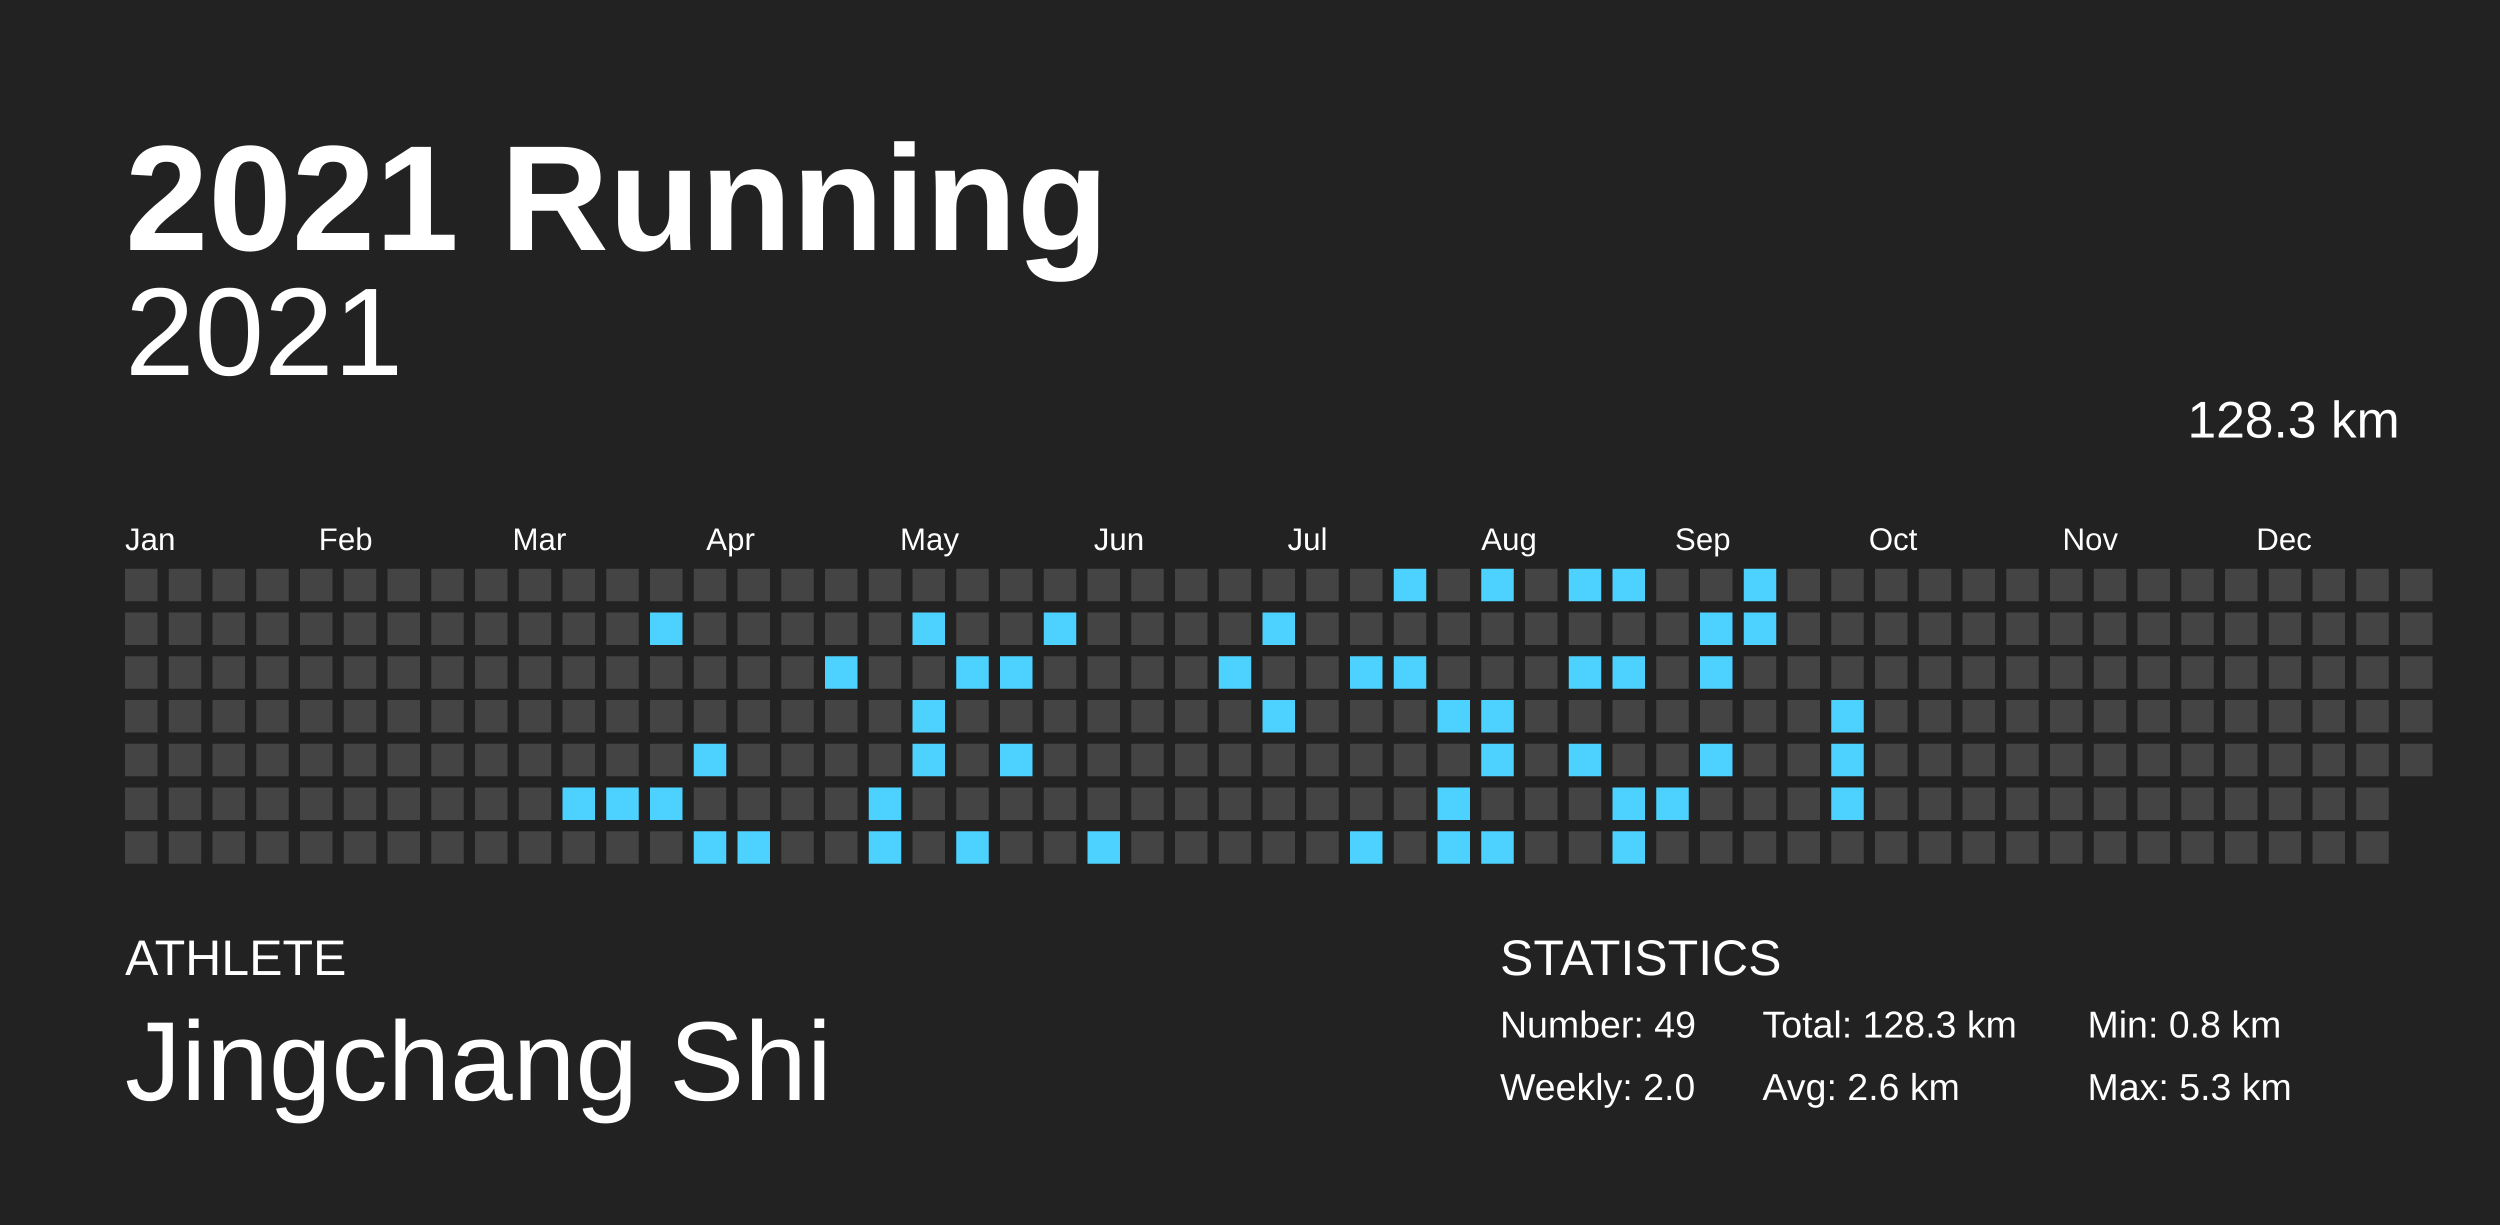
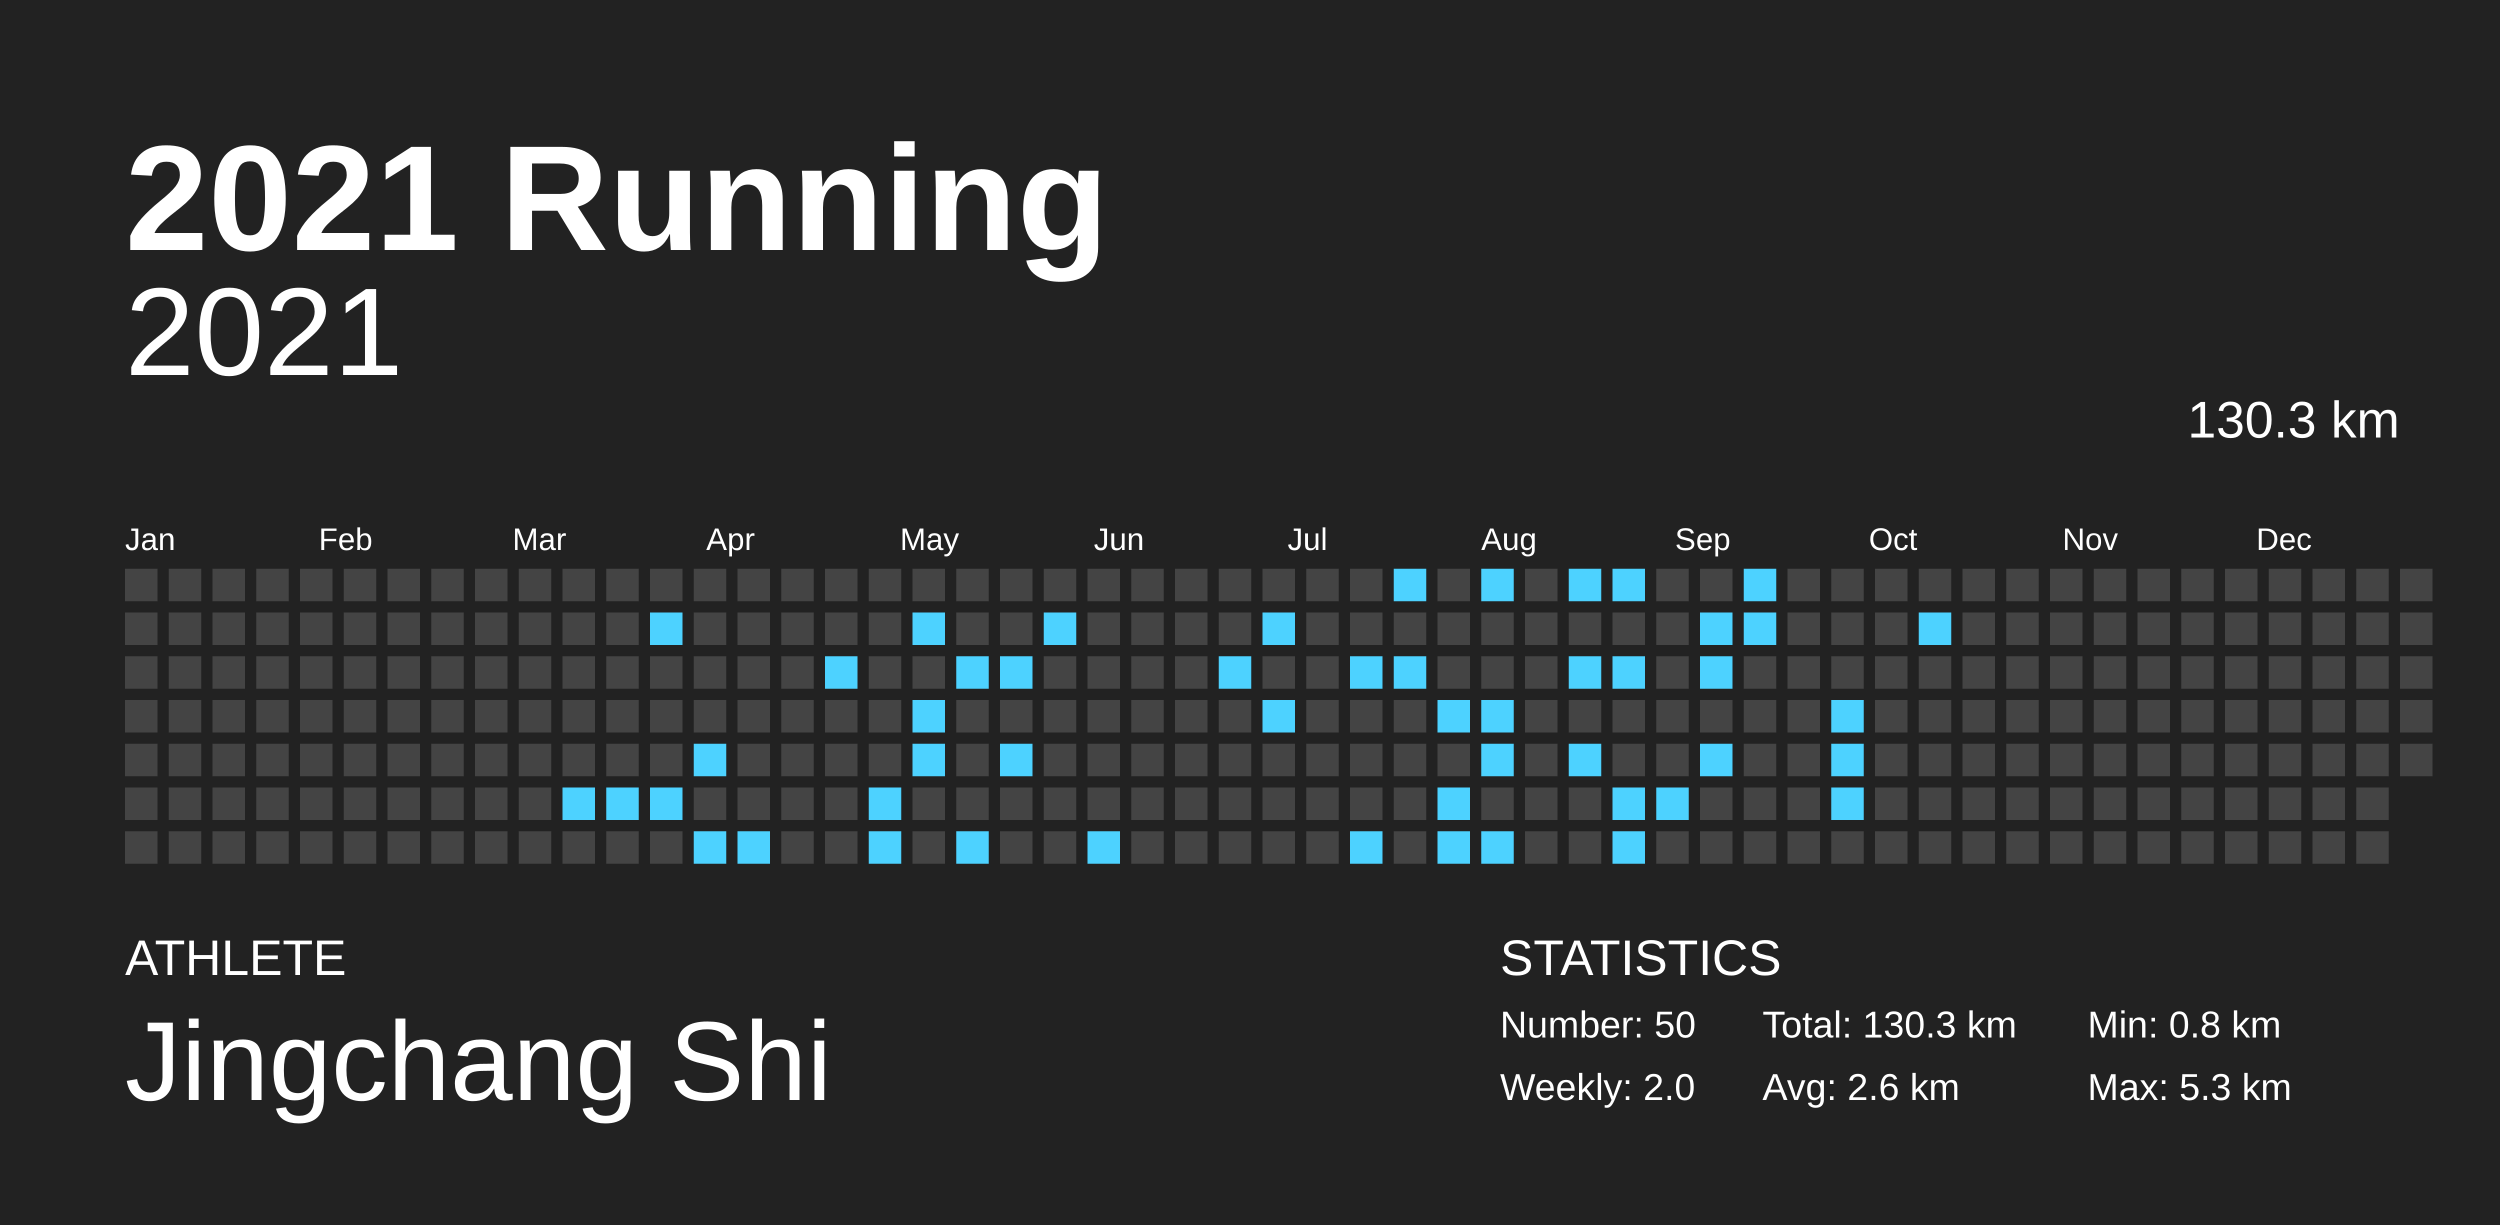
<svg xmlns="http://www.w3.org/2000/svg" baseProfile="full" height="98mm" version="1.1" viewBox="0,0,200,98" width="200mm">
  <defs />
  <rect fill="#222222" height="98" width="200" x="0" y="0" />
  <text fill="#FFFFFF" style="font-size:12px; font-family:Arial; font-weight:bold;" x="10" y="20">2021 Running</text>
  <text fill="#FFFFFF" style="font-size:4px; font-family:Arial" x="10" y="78">ATHLETE</text>
  <text fill="#FFFFFF" style="font-size:9px; font-family:Arial" x="10" y="88">Jingchang Shi</text>
  <text fill="#FFFFFF" style="font-size:4px; font-family:Arial" x="120" y="78">STATISTICS</text>
-   <text fill="#FFFFFF" style="font-size:3px; font-family:Arial" x="120" y="83">Number: 49</text>
+   <text fill="#FFFFFF" style="font-size:3px; font-family:Arial" x="120" y="83">Number: 50</text>
  <text fill="#FFFFFF" style="font-size:3px; font-family:Arial" x="120" y="88">Weekly: 2.0</text>
-   <text fill="#FFFFFF" style="font-size:3px; font-family:Arial" x="141" y="83">Total: 128.3 km</text>
+   <text fill="#FFFFFF" style="font-size:3px; font-family:Arial" x="141" y="83">Total: 130.3 km</text>
  <text fill="#FFFFFF" style="font-size:3px; font-family:Arial" x="141" y="88">Avg: 2.6 km</text>
  <text fill="#FFFFFF" style="font-size:3px; font-family:Arial" x="167" y="83">Min: 0.8 km</text>
  <text fill="#FFFFFF" style="font-size:3px; font-family:Arial" x="167" y="88">Max: 5.3 km</text>
  <text alignment-baseline="hanging" fill="#FFFFFF" style="font-size:10.0px; font-family:Arial;" x="10" y="30">2021</text>
-   <text alignment-baseline="hanging" fill="#FFFFFF" style="font-size:4.125px; font-family:Arial;" x="175" y="35">128.3 km</text>
+   <text alignment-baseline="hanging" fill="#FFFFFF" style="font-size:4.125px; font-family:Arial;" x="175" y="35">130.3 km</text>
  <text fill="#FFFFFF" style="font-size:2.5px; font-family:Arial" x="10.0" y="44">Jan</text>
  <text fill="#FFFFFF" style="font-size:2.5px; font-family:Arial" x="25.5" y="44">Feb</text>
  <text fill="#FFFFFF" style="font-size:2.5px; font-family:Arial" x="41.0" y="44">Mar</text>
  <text fill="#FFFFFF" style="font-size:2.5px; font-family:Arial" x="56.5" y="44">Apr</text>
  <text fill="#FFFFFF" style="font-size:2.5px; font-family:Arial" x="72.0" y="44">May</text>
  <text fill="#FFFFFF" style="font-size:2.5px; font-family:Arial" x="87.5" y="44">Jun</text>
  <text fill="#FFFFFF" style="font-size:2.5px; font-family:Arial" x="103.0" y="44">Jul</text>
  <text fill="#FFFFFF" style="font-size:2.5px; font-family:Arial" x="118.5" y="44">Aug</text>
  <text fill="#FFFFFF" style="font-size:2.5px; font-family:Arial" x="134.0" y="44">Sep</text>
  <text fill="#FFFFFF" style="font-size:2.5px; font-family:Arial" x="149.5" y="44">Oct</text>
  <text fill="#FFFFFF" style="font-size:2.5px; font-family:Arial" x="165.0" y="44">Nov</text>
  <text fill="#FFFFFF" style="font-size:2.5px; font-family:Arial" x="180.5" y="44">Dec</text>
  <rect fill="#444444" height="2.6" width="2.6" x="10.0" y="45.5" />
  <rect fill="#444444" height="2.6" width="2.6" x="10.0" y="49.0" />
  <rect fill="#444444" height="2.6" width="2.6" x="10.0" y="52.5" />
  <rect fill="#444444" height="2.6" width="2.6" x="10.0" y="56.0" />
  <rect fill="#444444" height="2.6" width="2.6" x="10.0" y="59.5" />
  <rect fill="#444444" height="2.6" width="2.6" x="10.0" y="63.0" />
  <rect fill="#444444" height="2.6" width="2.6" x="10.0" y="66.5" />
  <rect fill="#444444" height="2.6" width="2.6" x="13.5" y="45.5" />
  <rect fill="#444444" height="2.6" width="2.6" x="13.5" y="49.0" />
  <rect fill="#444444" height="2.6" width="2.6" x="13.5" y="52.5" />
  <rect fill="#444444" height="2.6" width="2.6" x="13.5" y="56.0" />
  <rect fill="#444444" height="2.6" width="2.6" x="13.5" y="59.5" />
  <rect fill="#444444" height="2.6" width="2.6" x="13.5" y="63.0" />
  <rect fill="#444444" height="2.6" width="2.6" x="13.5" y="66.5" />
  <rect fill="#444444" height="2.6" width="2.6" x="17.0" y="45.5" />
  <rect fill="#444444" height="2.6" width="2.6" x="17.0" y="49.0" />
  <rect fill="#444444" height="2.6" width="2.6" x="17.0" y="52.5" />
  <rect fill="#444444" height="2.6" width="2.6" x="17.0" y="56.0" />
  <rect fill="#444444" height="2.6" width="2.6" x="17.0" y="59.5" />
  <rect fill="#444444" height="2.6" width="2.6" x="17.0" y="63.0" />
  <rect fill="#444444" height="2.6" width="2.6" x="17.0" y="66.5" />
  <rect fill="#444444" height="2.6" width="2.6" x="20.5" y="45.5" />
  <rect fill="#444444" height="2.6" width="2.6" x="20.5" y="49.0" />
  <rect fill="#444444" height="2.6" width="2.6" x="20.5" y="52.5" />
  <rect fill="#444444" height="2.6" width="2.6" x="20.5" y="56.0" />
  <rect fill="#444444" height="2.6" width="2.6" x="20.5" y="59.5" />
  <rect fill="#444444" height="2.6" width="2.6" x="20.5" y="63.0" />
  <rect fill="#444444" height="2.6" width="2.6" x="20.5" y="66.5" />
  <rect fill="#444444" height="2.6" width="2.6" x="24.0" y="45.5" />
  <rect fill="#444444" height="2.6" width="2.6" x="24.0" y="49.0" />
  <rect fill="#444444" height="2.6" width="2.6" x="24.0" y="52.5" />
  <rect fill="#444444" height="2.6" width="2.6" x="24.0" y="56.0" />
  <rect fill="#444444" height="2.6" width="2.6" x="24.0" y="59.5" />
  <rect fill="#444444" height="2.6" width="2.6" x="24.0" y="63.0" />
  <rect fill="#444444" height="2.6" width="2.6" x="24.0" y="66.5" />
  <rect fill="#444444" height="2.6" width="2.6" x="27.5" y="45.5" />
  <rect fill="#444444" height="2.6" width="2.6" x="27.5" y="49.0" />
  <rect fill="#444444" height="2.6" width="2.6" x="27.5" y="52.5" />
  <rect fill="#444444" height="2.6" width="2.6" x="27.5" y="56.0" />
  <rect fill="#444444" height="2.6" width="2.6" x="27.5" y="59.5" />
  <rect fill="#444444" height="2.6" width="2.6" x="27.5" y="63.0" />
  <rect fill="#444444" height="2.6" width="2.6" x="27.5" y="66.5" />
  <rect fill="#444444" height="2.6" width="2.6" x="31.0" y="45.5" />
  <rect fill="#444444" height="2.6" width="2.6" x="31.0" y="49.0" />
  <rect fill="#444444" height="2.6" width="2.6" x="31.0" y="52.5" />
  <rect fill="#444444" height="2.6" width="2.6" x="31.0" y="56.0" />
  <rect fill="#444444" height="2.6" width="2.6" x="31.0" y="59.5" />
  <rect fill="#444444" height="2.6" width="2.6" x="31.0" y="63.0" />
  <rect fill="#444444" height="2.6" width="2.6" x="31.0" y="66.5" />
  <rect fill="#444444" height="2.6" width="2.6" x="34.5" y="45.5" />
  <rect fill="#444444" height="2.6" width="2.6" x="34.5" y="49.0" />
  <rect fill="#444444" height="2.6" width="2.6" x="34.5" y="52.5" />
  <rect fill="#444444" height="2.6" width="2.6" x="34.5" y="56.0" />
  <rect fill="#444444" height="2.6" width="2.6" x="34.5" y="59.5" />
  <rect fill="#444444" height="2.6" width="2.6" x="34.5" y="63.0" />
  <rect fill="#444444" height="2.6" width="2.6" x="34.5" y="66.5" />
  <rect fill="#444444" height="2.6" width="2.6" x="38.0" y="45.5" />
  <rect fill="#444444" height="2.6" width="2.6" x="38.0" y="49.0" />
  <rect fill="#444444" height="2.6" width="2.6" x="38.0" y="52.5" />
  <rect fill="#444444" height="2.6" width="2.6" x="38.0" y="56.0" />
  <rect fill="#444444" height="2.6" width="2.6" x="38.0" y="59.5" />
  <rect fill="#444444" height="2.6" width="2.6" x="38.0" y="63.0" />
  <rect fill="#444444" height="2.6" width="2.6" x="38.0" y="66.5" />
  <rect fill="#444444" height="2.6" width="2.6" x="41.5" y="45.5" />
  <rect fill="#444444" height="2.6" width="2.6" x="41.5" y="49.0" />
  <rect fill="#444444" height="2.6" width="2.6" x="41.5" y="52.5" />
  <rect fill="#444444" height="2.6" width="2.6" x="41.5" y="56.0" />
  <rect fill="#444444" height="2.6" width="2.6" x="41.5" y="59.5" />
  <rect fill="#444444" height="2.6" width="2.6" x="41.5" y="63.0" />
  <rect fill="#444444" height="2.6" width="2.6" x="41.5" y="66.5" />
  <rect fill="#444444" height="2.6" width="2.6" x="45.0" y="45.5" />
  <rect fill="#444444" height="2.6" width="2.6" x="45.0" y="49.0" />
  <rect fill="#444444" height="2.6" width="2.6" x="45.0" y="52.5" />
  <rect fill="#444444" height="2.6" width="2.6" x="45.0" y="56.0" />
  <rect fill="#444444" height="2.6" width="2.6" x="45.0" y="59.5" />
  <rect fill="#4dd2ff" height="2.6" width="2.6" x="45.0" y="63.0" />
  <rect fill="#444444" height="2.6" width="2.6" x="45.0" y="66.5" />
  <rect fill="#444444" height="2.6" width="2.6" x="48.5" y="45.5" />
  <rect fill="#444444" height="2.6" width="2.6" x="48.5" y="49.0" />
  <rect fill="#444444" height="2.6" width="2.6" x="48.5" y="52.5" />
  <rect fill="#444444" height="2.6" width="2.6" x="48.5" y="56.0" />
  <rect fill="#444444" height="2.6" width="2.6" x="48.5" y="59.5" />
  <rect fill="#4dd2ff" height="2.6" width="2.6" x="48.5" y="63.0" />
  <rect fill="#444444" height="2.6" width="2.6" x="48.5" y="66.5" />
  <rect fill="#444444" height="2.6" width="2.6" x="52.0" y="45.5" />
  <rect fill="#4dd2ff" height="2.6" width="2.6" x="52.0" y="49.0" />
  <rect fill="#444444" height="2.6" width="2.6" x="52.0" y="52.5" />
  <rect fill="#444444" height="2.6" width="2.6" x="52.0" y="56.0" />
  <rect fill="#444444" height="2.6" width="2.6" x="52.0" y="59.5" />
  <rect fill="#4dd2ff" height="2.6" width="2.6" x="52.0" y="63.0" />
  <rect fill="#444444" height="2.6" width="2.6" x="52.0" y="66.5" />
  <rect fill="#444444" height="2.6" width="2.6" x="55.5" y="45.5" />
  <rect fill="#444444" height="2.6" width="2.6" x="55.5" y="49.0" />
  <rect fill="#444444" height="2.6" width="2.6" x="55.5" y="52.5" />
  <rect fill="#444444" height="2.6" width="2.6" x="55.5" y="56.0" />
  <rect fill="#4dd2ff" height="2.6" width="2.6" x="55.5" y="59.5" />
  <rect fill="#444444" height="2.6" width="2.6" x="55.5" y="63.0" />
  <rect fill="#4dd2ff" height="2.6" width="2.6" x="55.5" y="66.5" />
  <rect fill="#444444" height="2.6" width="2.6" x="59.0" y="45.5" />
  <rect fill="#444444" height="2.6" width="2.6" x="59.0" y="49.0" />
  <rect fill="#444444" height="2.6" width="2.6" x="59.0" y="52.5" />
  <rect fill="#444444" height="2.6" width="2.6" x="59.0" y="56.0" />
  <rect fill="#444444" height="2.6" width="2.6" x="59.0" y="59.5" />
  <rect fill="#444444" height="2.6" width="2.6" x="59.0" y="63.0" />
  <rect fill="#4dd2ff" height="2.6" width="2.6" x="59.0" y="66.5" />
  <rect fill="#444444" height="2.6" width="2.6" x="62.5" y="45.5" />
  <rect fill="#444444" height="2.6" width="2.6" x="62.5" y="49.0" />
  <rect fill="#444444" height="2.6" width="2.6" x="62.5" y="52.5" />
  <rect fill="#444444" height="2.6" width="2.6" x="62.5" y="56.0" />
  <rect fill="#444444" height="2.6" width="2.6" x="62.5" y="59.5" />
  <rect fill="#444444" height="2.6" width="2.6" x="62.5" y="63.0" />
  <rect fill="#444444" height="2.6" width="2.6" x="62.5" y="66.5" />
  <rect fill="#444444" height="2.6" width="2.6" x="66.0" y="45.5" />
  <rect fill="#444444" height="2.6" width="2.6" x="66.0" y="49.0" />
  <rect fill="#4dd2ff" height="2.6" width="2.6" x="66.0" y="52.5" />
  <rect fill="#444444" height="2.6" width="2.6" x="66.0" y="56.0" />
  <rect fill="#444444" height="2.6" width="2.6" x="66.0" y="59.5" />
  <rect fill="#444444" height="2.6" width="2.6" x="66.0" y="63.0" />
  <rect fill="#444444" height="2.6" width="2.6" x="66.0" y="66.5" />
  <rect fill="#444444" height="2.6" width="2.6" x="69.5" y="45.5" />
  <rect fill="#444444" height="2.6" width="2.6" x="69.5" y="49.0" />
  <rect fill="#444444" height="2.6" width="2.6" x="69.5" y="52.5" />
  <rect fill="#444444" height="2.6" width="2.6" x="69.5" y="56.0" />
  <rect fill="#444444" height="2.6" width="2.6" x="69.5" y="59.5" />
  <rect fill="#4dd2ff" height="2.6" width="2.6" x="69.5" y="63.0" />
  <rect fill="#4dd2ff" height="2.6" width="2.6" x="69.5" y="66.5" />
  <rect fill="#444444" height="2.6" width="2.6" x="73.0" y="45.5" />
  <rect fill="#4dd2ff" height="2.6" width="2.6" x="73.0" y="49.0" />
  <rect fill="#444444" height="2.6" width="2.6" x="73.0" y="52.5" />
  <rect fill="#4dd2ff" height="2.6" width="2.6" x="73.0" y="56.0" />
  <rect fill="#4dd2ff" height="2.6" width="2.6" x="73.0" y="59.5" />
  <rect fill="#444444" height="2.6" width="2.6" x="73.0" y="63.0" />
  <rect fill="#444444" height="2.6" width="2.6" x="73.0" y="66.5" />
  <rect fill="#444444" height="2.6" width="2.6" x="76.5" y="45.5" />
  <rect fill="#444444" height="2.6" width="2.6" x="76.5" y="49.0" />
  <rect fill="#4dd2ff" height="2.6" width="2.6" x="76.5" y="52.5" />
  <rect fill="#444444" height="2.6" width="2.6" x="76.5" y="56.0" />
  <rect fill="#444444" height="2.6" width="2.6" x="76.5" y="59.5" />
  <rect fill="#444444" height="2.6" width="2.6" x="76.5" y="63.0" />
  <rect fill="#4dd2ff" height="2.6" width="2.6" x="76.5" y="66.5" />
  <rect fill="#444444" height="2.6" width="2.6" x="80.0" y="45.5" />
  <rect fill="#444444" height="2.6" width="2.6" x="80.0" y="49.0" />
  <rect fill="#4dd2ff" height="2.6" width="2.6" x="80.0" y="52.5" />
  <rect fill="#444444" height="2.6" width="2.6" x="80.0" y="56.0" />
  <rect fill="#4dd2ff" height="2.6" width="2.6" x="80.0" y="59.5" />
  <rect fill="#444444" height="2.6" width="2.6" x="80.0" y="63.0" />
  <rect fill="#444444" height="2.6" width="2.6" x="80.0" y="66.5" />
  <rect fill="#444444" height="2.6" width="2.6" x="83.5" y="45.5" />
  <rect fill="#4dd2ff" height="2.6" width="2.6" x="83.5" y="49.0" />
  <rect fill="#444444" height="2.6" width="2.6" x="83.5" y="52.5" />
  <rect fill="#444444" height="2.6" width="2.6" x="83.5" y="56.0" />
  <rect fill="#444444" height="2.6" width="2.6" x="83.5" y="59.5" />
  <rect fill="#444444" height="2.6" width="2.6" x="83.5" y="63.0" />
  <rect fill="#444444" height="2.6" width="2.6" x="83.5" y="66.5" />
  <rect fill="#444444" height="2.6" width="2.6" x="87.0" y="45.5" />
  <rect fill="#444444" height="2.6" width="2.6" x="87.0" y="49.0" />
  <rect fill="#444444" height="2.6" width="2.6" x="87.0" y="52.5" />
  <rect fill="#444444" height="2.6" width="2.6" x="87.0" y="56.0" />
  <rect fill="#444444" height="2.6" width="2.6" x="87.0" y="59.5" />
  <rect fill="#444444" height="2.6" width="2.6" x="87.0" y="63.0" />
  <rect fill="#4dd2ff" height="2.6" width="2.6" x="87.0" y="66.5" />
  <rect fill="#444444" height="2.6" width="2.6" x="90.5" y="45.5" />
  <rect fill="#444444" height="2.6" width="2.6" x="90.5" y="49.0" />
  <rect fill="#444444" height="2.6" width="2.6" x="90.5" y="52.5" />
  <rect fill="#444444" height="2.6" width="2.6" x="90.5" y="56.0" />
  <rect fill="#444444" height="2.6" width="2.6" x="90.5" y="59.5" />
  <rect fill="#444444" height="2.6" width="2.6" x="90.5" y="63.0" />
  <rect fill="#444444" height="2.6" width="2.6" x="90.5" y="66.5" />
  <rect fill="#444444" height="2.6" width="2.6" x="94.0" y="45.5" />
  <rect fill="#444444" height="2.6" width="2.6" x="94.0" y="49.0" />
  <rect fill="#444444" height="2.6" width="2.6" x="94.0" y="52.5" />
  <rect fill="#444444" height="2.6" width="2.6" x="94.0" y="56.0" />
  <rect fill="#444444" height="2.6" width="2.6" x="94.0" y="59.5" />
  <rect fill="#444444" height="2.6" width="2.6" x="94.0" y="63.0" />
  <rect fill="#444444" height="2.6" width="2.6" x="94.0" y="66.5" />
  <rect fill="#444444" height="2.6" width="2.6" x="97.5" y="45.5" />
  <rect fill="#444444" height="2.6" width="2.6" x="97.5" y="49.0" />
  <rect fill="#4dd2ff" height="2.6" width="2.6" x="97.5" y="52.5" />
  <rect fill="#444444" height="2.6" width="2.6" x="97.5" y="56.0" />
  <rect fill="#444444" height="2.6" width="2.6" x="97.5" y="59.5" />
  <rect fill="#444444" height="2.6" width="2.6" x="97.5" y="63.0" />
  <rect fill="#444444" height="2.6" width="2.6" x="97.5" y="66.5" />
  <rect fill="#444444" height="2.6" width="2.6" x="101.0" y="45.5" />
  <rect fill="#4dd2ff" height="2.6" width="2.6" x="101.0" y="49.0" />
  <rect fill="#444444" height="2.6" width="2.6" x="101.0" y="52.5" />
  <rect fill="#4dd2ff" height="2.6" width="2.6" x="101.0" y="56.0" />
  <rect fill="#444444" height="2.6" width="2.6" x="101.0" y="59.5" />
  <rect fill="#444444" height="2.6" width="2.6" x="101.0" y="63.0" />
  <rect fill="#444444" height="2.6" width="2.6" x="101.0" y="66.5" />
  <rect fill="#444444" height="2.6" width="2.6" x="104.5" y="45.5" />
  <rect fill="#444444" height="2.6" width="2.6" x="104.5" y="49.0" />
  <rect fill="#444444" height="2.6" width="2.6" x="104.5" y="52.5" />
  <rect fill="#444444" height="2.6" width="2.6" x="104.5" y="56.0" />
  <rect fill="#444444" height="2.6" width="2.6" x="104.5" y="59.5" />
  <rect fill="#444444" height="2.6" width="2.6" x="104.5" y="63.0" />
  <rect fill="#444444" height="2.6" width="2.6" x="104.5" y="66.5" />
  <rect fill="#444444" height="2.6" width="2.6" x="108.0" y="45.5" />
  <rect fill="#444444" height="2.6" width="2.6" x="108.0" y="49.0" />
  <rect fill="#4dd2ff" height="2.6" width="2.6" x="108.0" y="52.5" />
  <rect fill="#444444" height="2.6" width="2.6" x="108.0" y="56.0" />
  <rect fill="#444444" height="2.6" width="2.6" x="108.0" y="59.5" />
  <rect fill="#444444" height="2.6" width="2.6" x="108.0" y="63.0" />
  <rect fill="#4dd2ff" height="2.6" width="2.6" x="108.0" y="66.5" />
  <rect fill="#4dd2ff" height="2.6" width="2.6" x="111.5" y="45.5" />
  <rect fill="#444444" height="2.6" width="2.6" x="111.5" y="49.0" />
  <rect fill="#4dd2ff" height="2.6" width="2.6" x="111.5" y="52.5" />
  <rect fill="#444444" height="2.6" width="2.6" x="111.5" y="56.0" />
  <rect fill="#444444" height="2.6" width="2.6" x="111.5" y="59.5" />
  <rect fill="#444444" height="2.6" width="2.6" x="111.5" y="63.0" />
  <rect fill="#444444" height="2.6" width="2.6" x="111.5" y="66.5" />
  <rect fill="#444444" height="2.6" width="2.6" x="115.0" y="45.5" />
  <rect fill="#444444" height="2.6" width="2.6" x="115.0" y="49.0" />
  <rect fill="#444444" height="2.6" width="2.6" x="115.0" y="52.5" />
  <rect fill="#4dd2ff" height="2.6" width="2.6" x="115.0" y="56.0" />
  <rect fill="#444444" height="2.6" width="2.6" x="115.0" y="59.5" />
  <rect fill="#4dd2ff" height="2.6" width="2.6" x="115.0" y="63.0" />
  <rect fill="#4dd2ff" height="2.6" width="2.6" x="115.0" y="66.5" />
  <rect fill="#4dd2ff" height="2.6" width="2.6" x="118.5" y="45.5" />
  <rect fill="#444444" height="2.6" width="2.6" x="118.5" y="49.0" />
  <rect fill="#444444" height="2.6" width="2.6" x="118.5" y="52.5" />
  <rect fill="#4dd2ff" height="2.6" width="2.6" x="118.5" y="56.0" />
  <rect fill="#4dd2ff" height="2.6" width="2.6" x="118.5" y="59.5" />
  <rect fill="#444444" height="2.6" width="2.6" x="118.5" y="63.0" />
  <rect fill="#4dd2ff" height="2.6" width="2.6" x="118.5" y="66.5" />
  <rect fill="#444444" height="2.6" width="2.6" x="122.0" y="45.5" />
  <rect fill="#444444" height="2.6" width="2.6" x="122.0" y="49.0" />
  <rect fill="#444444" height="2.6" width="2.6" x="122.0" y="52.5" />
  <rect fill="#444444" height="2.6" width="2.6" x="122.0" y="56.0" />
  <rect fill="#444444" height="2.6" width="2.6" x="122.0" y="59.5" />
  <rect fill="#444444" height="2.6" width="2.6" x="122.0" y="63.0" />
  <rect fill="#444444" height="2.6" width="2.6" x="122.0" y="66.5" />
  <rect fill="#4dd2ff" height="2.6" width="2.6" x="125.5" y="45.5" />
  <rect fill="#444444" height="2.6" width="2.6" x="125.5" y="49.0" />
  <rect fill="#4dd2ff" height="2.6" width="2.6" x="125.5" y="52.5" />
  <rect fill="#444444" height="2.6" width="2.6" x="125.5" y="56.0" />
  <rect fill="#4dd2ff" height="2.6" width="2.6" x="125.5" y="59.5" />
  <rect fill="#444444" height="2.6" width="2.6" x="125.5" y="63.0" />
  <rect fill="#444444" height="2.6" width="2.6" x="125.5" y="66.5" />
  <rect fill="#4dd2ff" height="2.6" width="2.6" x="129.0" y="45.5" />
  <rect fill="#444444" height="2.6" width="2.6" x="129.0" y="49.0" />
  <rect fill="#4dd2ff" height="2.6" width="2.6" x="129.0" y="52.5" />
  <rect fill="#444444" height="2.6" width="2.6" x="129.0" y="56.0" />
  <rect fill="#444444" height="2.6" width="2.6" x="129.0" y="59.5" />
  <rect fill="#4dd2ff" height="2.6" width="2.6" x="129.0" y="63.0" />
  <rect fill="#4dd2ff" height="2.6" width="2.6" x="129.0" y="66.5" />
  <rect fill="#444444" height="2.6" width="2.6" x="132.5" y="45.5" />
  <rect fill="#444444" height="2.6" width="2.6" x="132.5" y="49.0" />
  <rect fill="#444444" height="2.6" width="2.6" x="132.5" y="52.5" />
  <rect fill="#444444" height="2.6" width="2.6" x="132.5" y="56.0" />
  <rect fill="#444444" height="2.6" width="2.6" x="132.5" y="59.5" />
  <rect fill="#4dd2ff" height="2.6" width="2.6" x="132.5" y="63.0" />
  <rect fill="#444444" height="2.6" width="2.6" x="132.5" y="66.5" />
  <rect fill="#444444" height="2.6" width="2.6" x="136.0" y="45.5" />
  <rect fill="#4dd2ff" height="2.6" width="2.6" x="136.0" y="49.0" />
  <rect fill="#4dd2ff" height="2.6" width="2.6" x="136.0" y="52.5" />
  <rect fill="#444444" height="2.6" width="2.6" x="136.0" y="56.0" />
  <rect fill="#4dd2ff" height="2.6" width="2.6" x="136.0" y="59.5" />
  <rect fill="#444444" height="2.6" width="2.6" x="136.0" y="63.0" />
  <rect fill="#444444" height="2.6" width="2.6" x="136.0" y="66.5" />
  <rect fill="#4dd2ff" height="2.6" width="2.6" x="139.5" y="45.5" />
  <rect fill="#4dd2ff" height="2.6" width="2.6" x="139.5" y="49.0" />
  <rect fill="#444444" height="2.6" width="2.6" x="139.5" y="52.5" />
  <rect fill="#444444" height="2.6" width="2.6" x="139.5" y="56.0" />
  <rect fill="#444444" height="2.6" width="2.6" x="139.5" y="59.5" />
  <rect fill="#444444" height="2.6" width="2.6" x="139.5" y="63.0" />
  <rect fill="#444444" height="2.6" width="2.6" x="139.5" y="66.5" />
  <rect fill="#444444" height="2.6" width="2.6" x="143.0" y="45.5" />
  <rect fill="#444444" height="2.6" width="2.6" x="143.0" y="49.0" />
  <rect fill="#444444" height="2.6" width="2.6" x="143.0" y="52.5" />
  <rect fill="#444444" height="2.6" width="2.6" x="143.0" y="56.0" />
  <rect fill="#444444" height="2.6" width="2.6" x="143.0" y="59.5" />
  <rect fill="#444444" height="2.6" width="2.6" x="143.0" y="63.0" />
  <rect fill="#444444" height="2.6" width="2.6" x="143.0" y="66.5" />
  <rect fill="#444444" height="2.6" width="2.6" x="146.5" y="45.5" />
  <rect fill="#444444" height="2.6" width="2.6" x="146.5" y="49.0" />
  <rect fill="#444444" height="2.6" width="2.6" x="146.5" y="52.5" />
  <rect fill="#4dd2ff" height="2.6" width="2.6" x="146.5" y="56.0" />
  <rect fill="#4dd2ff" height="2.6" width="2.6" x="146.5" y="59.5" />
  <rect fill="#4dd2ff" height="2.6" width="2.6" x="146.5" y="63.0" />
  <rect fill="#444444" height="2.6" width="2.6" x="146.5" y="66.5" />
  <rect fill="#444444" height="2.6" width="2.6" x="150.0" y="45.5" />
  <rect fill="#444444" height="2.6" width="2.6" x="150.0" y="49.0" />
  <rect fill="#444444" height="2.6" width="2.6" x="150.0" y="52.5" />
  <rect fill="#444444" height="2.6" width="2.6" x="150.0" y="56.0" />
  <rect fill="#444444" height="2.6" width="2.6" x="150.0" y="59.5" />
  <rect fill="#444444" height="2.6" width="2.6" x="150.0" y="63.0" />
  <rect fill="#444444" height="2.6" width="2.6" x="150.0" y="66.5" />
  <rect fill="#444444" height="2.6" width="2.6" x="153.5" y="45.5" />
-   <rect fill="#444444" height="2.6" width="2.6" x="153.5" y="49.0" />
+   <rect fill="#4dd2ff" height="2.6" width="2.6" x="153.5" y="49.0" />
  <rect fill="#444444" height="2.6" width="2.6" x="153.5" y="52.5" />
  <rect fill="#444444" height="2.6" width="2.6" x="153.5" y="56.0" />
  <rect fill="#444444" height="2.6" width="2.6" x="153.5" y="59.5" />
  <rect fill="#444444" height="2.6" width="2.6" x="153.5" y="63.0" />
  <rect fill="#444444" height="2.6" width="2.6" x="153.5" y="66.5" />
  <rect fill="#444444" height="2.6" width="2.6" x="157.0" y="45.5" />
  <rect fill="#444444" height="2.6" width="2.6" x="157.0" y="49.0" />
  <rect fill="#444444" height="2.6" width="2.6" x="157.0" y="52.5" />
  <rect fill="#444444" height="2.6" width="2.6" x="157.0" y="56.0" />
  <rect fill="#444444" height="2.6" width="2.6" x="157.0" y="59.5" />
  <rect fill="#444444" height="2.6" width="2.6" x="157.0" y="63.0" />
  <rect fill="#444444" height="2.6" width="2.6" x="157.0" y="66.5" />
  <rect fill="#444444" height="2.6" width="2.6" x="160.5" y="45.5" />
  <rect fill="#444444" height="2.6" width="2.6" x="160.5" y="49.0" />
  <rect fill="#444444" height="2.6" width="2.6" x="160.5" y="52.5" />
  <rect fill="#444444" height="2.6" width="2.6" x="160.5" y="56.0" />
  <rect fill="#444444" height="2.6" width="2.6" x="160.5" y="59.5" />
  <rect fill="#444444" height="2.6" width="2.6" x="160.5" y="63.0" />
  <rect fill="#444444" height="2.6" width="2.6" x="160.5" y="66.5" />
  <rect fill="#444444" height="2.6" width="2.6" x="164.0" y="45.5" />
  <rect fill="#444444" height="2.6" width="2.6" x="164.0" y="49.0" />
  <rect fill="#444444" height="2.6" width="2.6" x="164.0" y="52.5" />
  <rect fill="#444444" height="2.6" width="2.6" x="164.0" y="56.0" />
  <rect fill="#444444" height="2.6" width="2.6" x="164.0" y="59.5" />
  <rect fill="#444444" height="2.6" width="2.6" x="164.0" y="63.0" />
  <rect fill="#444444" height="2.6" width="2.6" x="164.0" y="66.5" />
  <rect fill="#444444" height="2.6" width="2.6" x="167.5" y="45.5" />
  <rect fill="#444444" height="2.6" width="2.6" x="167.5" y="49.0" />
  <rect fill="#444444" height="2.6" width="2.6" x="167.5" y="52.5" />
  <rect fill="#444444" height="2.6" width="2.6" x="167.5" y="56.0" />
  <rect fill="#444444" height="2.6" width="2.6" x="167.5" y="59.5" />
  <rect fill="#444444" height="2.6" width="2.6" x="167.5" y="63.0" />
  <rect fill="#444444" height="2.6" width="2.6" x="167.5" y="66.5" />
  <rect fill="#444444" height="2.6" width="2.6" x="171.0" y="45.5" />
  <rect fill="#444444" height="2.6" width="2.6" x="171.0" y="49.0" />
  <rect fill="#444444" height="2.6" width="2.6" x="171.0" y="52.5" />
  <rect fill="#444444" height="2.6" width="2.6" x="171.0" y="56.0" />
  <rect fill="#444444" height="2.6" width="2.6" x="171.0" y="59.5" />
  <rect fill="#444444" height="2.6" width="2.6" x="171.0" y="63.0" />
  <rect fill="#444444" height="2.6" width="2.6" x="171.0" y="66.5" />
  <rect fill="#444444" height="2.6" width="2.6" x="174.5" y="45.5" />
  <rect fill="#444444" height="2.6" width="2.6" x="174.5" y="49.0" />
  <rect fill="#444444" height="2.6" width="2.6" x="174.5" y="52.5" />
  <rect fill="#444444" height="2.6" width="2.6" x="174.5" y="56.0" />
  <rect fill="#444444" height="2.6" width="2.6" x="174.5" y="59.5" />
  <rect fill="#444444" height="2.6" width="2.6" x="174.5" y="63.0" />
  <rect fill="#444444" height="2.6" width="2.6" x="174.5" y="66.5" />
  <rect fill="#444444" height="2.6" width="2.6" x="178.0" y="45.5" />
  <rect fill="#444444" height="2.6" width="2.6" x="178.0" y="49.0" />
  <rect fill="#444444" height="2.6" width="2.6" x="178.0" y="52.5" />
  <rect fill="#444444" height="2.6" width="2.6" x="178.0" y="56.0" />
  <rect fill="#444444" height="2.6" width="2.6" x="178.0" y="59.5" />
  <rect fill="#444444" height="2.6" width="2.6" x="178.0" y="63.0" />
  <rect fill="#444444" height="2.6" width="2.6" x="178.0" y="66.5" />
  <rect fill="#444444" height="2.6" width="2.6" x="181.5" y="45.5" />
  <rect fill="#444444" height="2.6" width="2.6" x="181.5" y="49.0" />
  <rect fill="#444444" height="2.6" width="2.6" x="181.5" y="52.5" />
  <rect fill="#444444" height="2.6" width="2.6" x="181.5" y="56.0" />
  <rect fill="#444444" height="2.6" width="2.6" x="181.5" y="59.5" />
  <rect fill="#444444" height="2.6" width="2.6" x="181.5" y="63.0" />
  <rect fill="#444444" height="2.6" width="2.6" x="181.5" y="66.5" />
  <rect fill="#444444" height="2.6" width="2.6" x="185.0" y="45.5" />
  <rect fill="#444444" height="2.6" width="2.6" x="185.0" y="49.0" />
  <rect fill="#444444" height="2.6" width="2.6" x="185.0" y="52.5" />
  <rect fill="#444444" height="2.6" width="2.6" x="185.0" y="56.0" />
  <rect fill="#444444" height="2.6" width="2.6" x="185.0" y="59.5" />
  <rect fill="#444444" height="2.6" width="2.6" x="185.0" y="63.0" />
  <rect fill="#444444" height="2.6" width="2.6" x="185.0" y="66.5" />
  <rect fill="#444444" height="2.6" width="2.6" x="188.5" y="45.5" />
  <rect fill="#444444" height="2.6" width="2.6" x="188.5" y="49.0" />
  <rect fill="#444444" height="2.6" width="2.6" x="188.5" y="52.5" />
  <rect fill="#444444" height="2.6" width="2.6" x="188.5" y="56.0" />
  <rect fill="#444444" height="2.6" width="2.6" x="188.5" y="59.5" />
  <rect fill="#444444" height="2.6" width="2.6" x="188.5" y="63.0" />
  <rect fill="#444444" height="2.6" width="2.6" x="188.5" y="66.5" />
  <rect fill="#444444" height="2.6" width="2.6" x="192.0" y="45.5" />
  <rect fill="#444444" height="2.6" width="2.6" x="192.0" y="49.0" />
  <rect fill="#444444" height="2.6" width="2.6" x="192.0" y="52.5" />
  <rect fill="#444444" height="2.6" width="2.6" x="192.0" y="56.0" />
  <rect fill="#444444" height="2.6" width="2.6" x="192.0" y="59.5" />
</svg>
